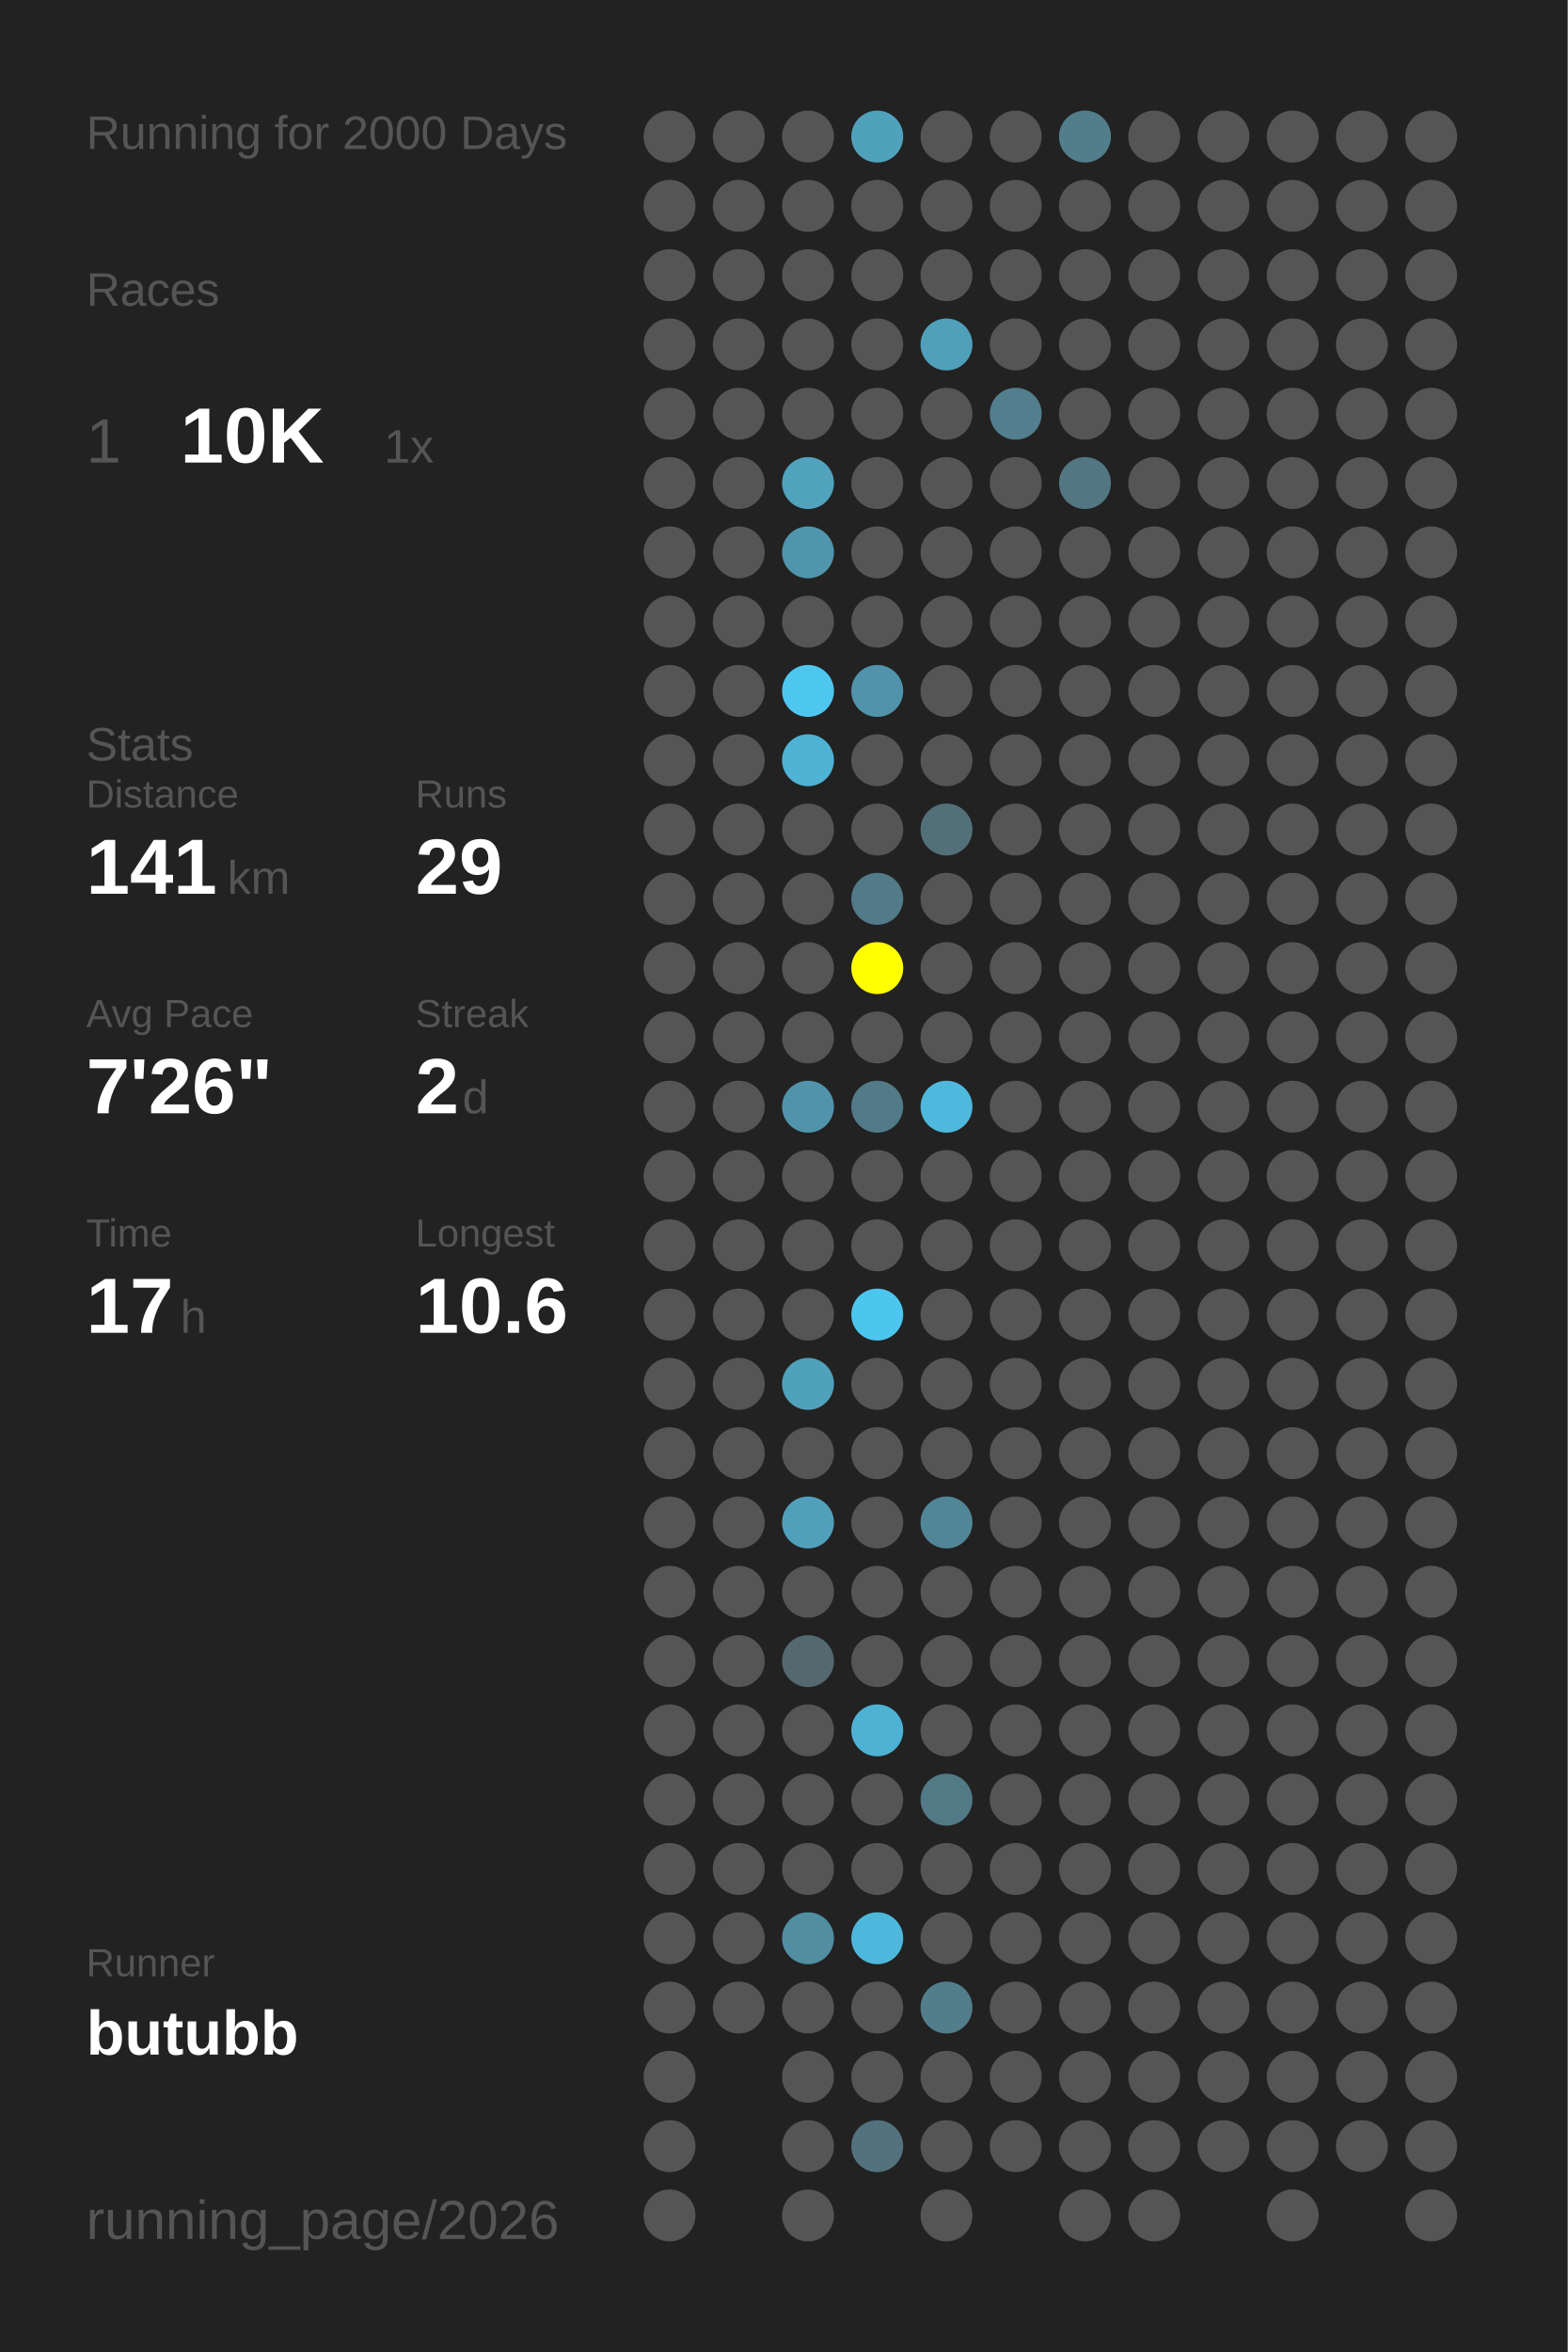
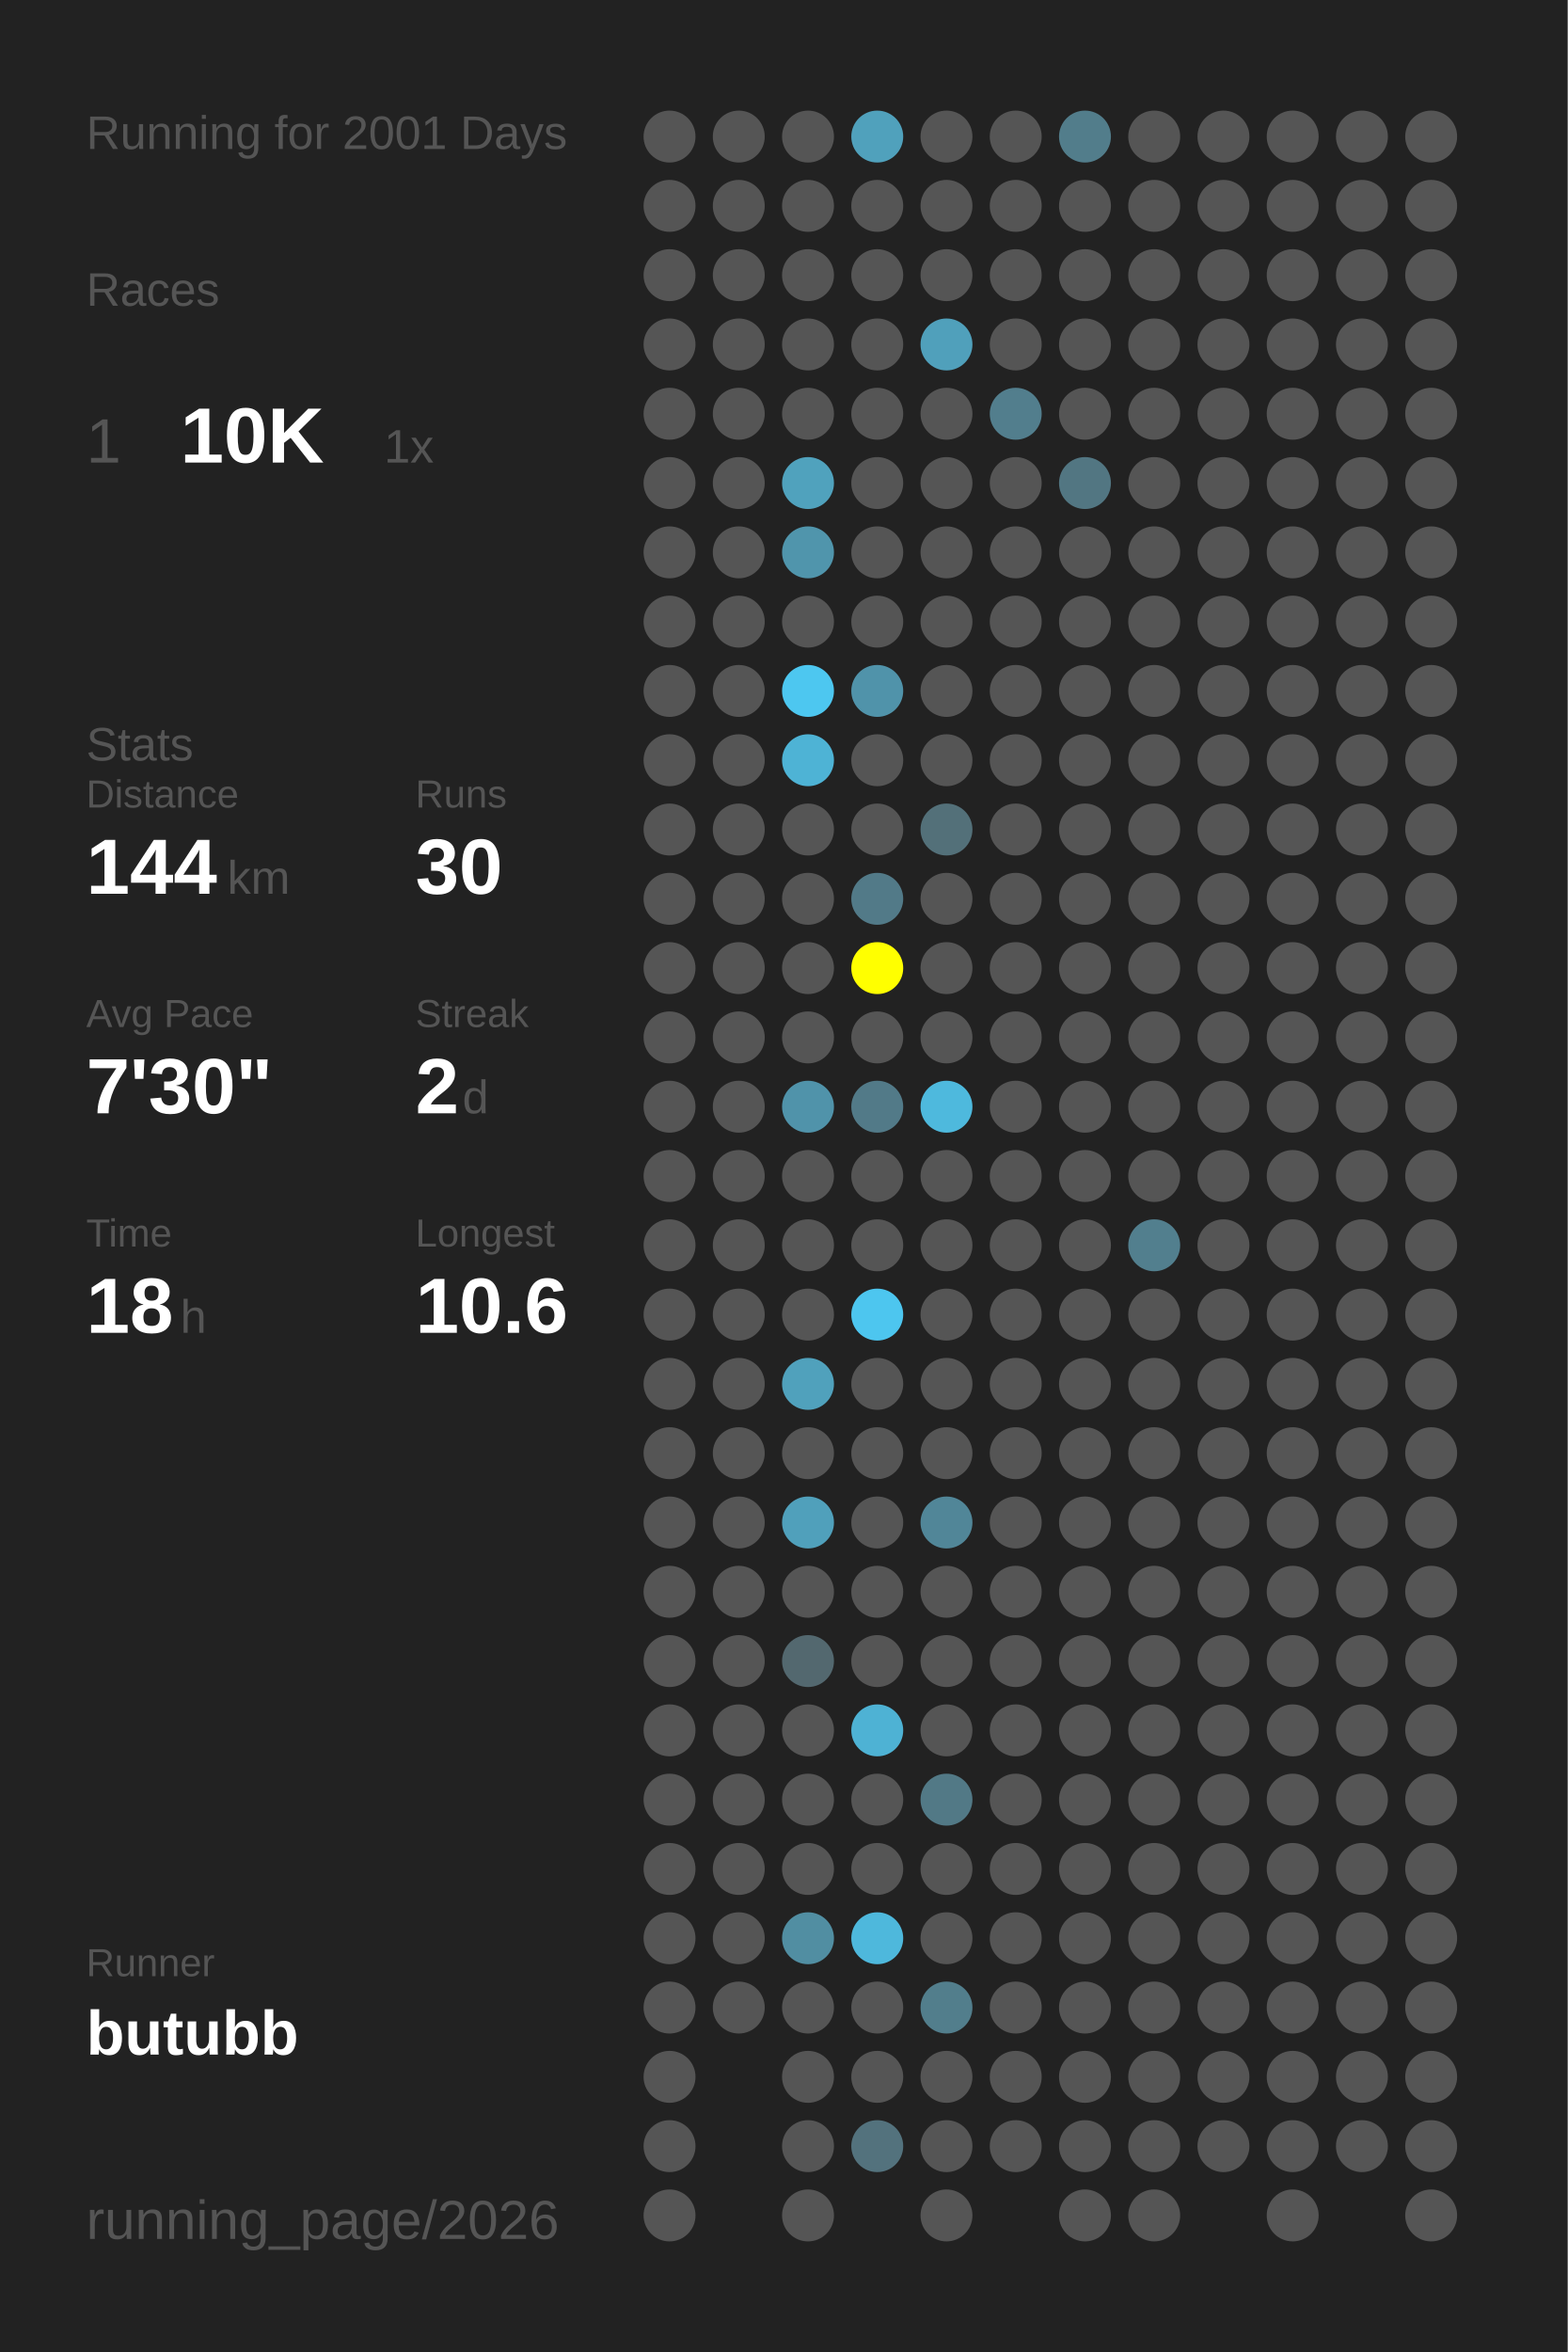
<svg xmlns="http://www.w3.org/2000/svg" baseProfile="full" height="300mm" version="1.1" viewBox="0,0,200,300" width="200mm">
  <defs />
  <rect fill="#222222" height="300" width="200" x="0" y="0" />
-   <text fill="#555555" style="font-size:6px; font-family:Arial;" x="11" y="19">Running for 2000 Days</text>
+   <text fill="#555555" style="font-size:6px; font-family:Arial;" x="11" y="19">Running for 2001 Days</text>
  <text fill="#555555" style="font-size:6px; font-family:Arial;" x="11" y="39">Races</text>
  <text fill="#555555" style="font-size:8px; font-family:Arial;" x="11" y="59">1</text>
  <text fill="#FFFFFF" style="font-size:10px; font-family:Arial; font-weight:bold;" x="23" y="59">10K</text>
  <text fill="#555555" style="font-size:6px; font-family:Arial;" x="49" y="59">1x</text>
  <text fill="#555555" style="font-size:6px; font-family:Arial;" x="11" y="97">Stats</text>
  <text fill="#555555" style="font-size:5px; font-family:Arial;" x="11" y="103">Distance</text>
-   <text fill="#FFFFFF" style="font-size:10px; font-family:Arial; font-weight:bold;" x="11" y="114">141</text>
+   <text fill="#FFFFFF" style="font-size:10px; font-family:Arial; font-weight:bold;" x="11" y="114">144</text>
  <text fill="#555555" style="font-size:6px; font-family:Arial;" x="29" y="114">km</text>
  <text fill="#555555" style="font-size:5px; font-family:Arial;" x="53" y="103">Runs</text>
-   <text fill="#FFFFFF" style="font-size:10px; font-family:Arial; font-weight:bold;" x="53" y="114">29</text>
+   <text fill="#FFFFFF" style="font-size:10px; font-family:Arial; font-weight:bold;" x="53" y="114">30</text>
  <text fill="#555555" style="font-size:5px; font-family:Arial;" x="11" y="131">Avg Pace</text>
-   <text fill="#FFFFFF" style="font-size:10px; font-family:Arial; font-weight:bold;" x="11" y="142">7'26"</text>
+   <text fill="#FFFFFF" style="font-size:10px; font-family:Arial; font-weight:bold;" x="11" y="142">7'30"</text>
  <text fill="#555555" style="font-size:5px; font-family:Arial;" x="53" y="131">Streak</text>
  <text fill="#FFFFFF" style="font-size:10px; font-family:Arial; font-weight:bold;" x="53" y="142">2</text>
  <text fill="#555555" style="font-size:6px; font-family:Arial;" x="59" y="142">d</text>
  <text fill="#555555" style="font-size:5px; font-family:Arial;" x="11" y="159">Time</text>
-   <text fill="#FFFFFF" style="font-size:10px; font-family:Arial; font-weight:bold;" x="11" y="170">17</text>
+   <text fill="#FFFFFF" style="font-size:10px; font-family:Arial; font-weight:bold;" x="11" y="170">18</text>
  <text fill="#555555" style="font-size:6px; font-family:Arial;" x="23" y="170">h</text>
  <text fill="#555555" style="font-size:5px; font-family:Arial;" x="53" y="159">Longest</text>
  <text fill="#FFFFFF" style="font-size:10px; font-family:Arial; font-weight:bold;" x="53" y="170">10.6</text>
  <text fill="#555555" style="font-size:5px; font-family:Arial;" x="11" y="252.065">Runner</text>
  <text fill="#FFFFFF" style="font-size:8px; font-family:Arial; font-weight:bold;" x="11" y="262.065">butubb</text>
  <text fill="#555555" style="font-size:7px; font-family:Arial;" x="11" y="285.581">running_page/2026</text>
  <circle cx="85.417" cy="17.419" fill="#555555" r="3.312" />
  <circle cx="85.417" cy="26.258" fill="#555555" r="3.312" />
  <circle cx="85.417" cy="35.097" fill="#555555" r="3.312" />
  <circle cx="85.417" cy="43.935" fill="#555555" r="3.312" />
  <circle cx="85.417" cy="52.774" fill="#555555" r="3.312" />
  <circle cx="85.417" cy="61.613" fill="#555555" r="3.312" />
  <circle cx="85.417" cy="70.452" fill="#555555" r="3.312" />
  <circle cx="85.417" cy="79.29" fill="#555555" r="3.312" />
  <circle cx="85.417" cy="88.129" fill="#555555" r="3.312" />
  <circle cx="85.417" cy="96.968" fill="#555555" r="3.312" />
  <circle cx="85.417" cy="105.806" fill="#555555" r="3.312" />
  <circle cx="85.417" cy="114.645" fill="#555555" r="3.312" />
  <circle cx="85.417" cy="123.484" fill="#555555" r="3.312" />
  <circle cx="85.417" cy="132.323" fill="#555555" r="3.312" />
  <circle cx="85.417" cy="141.161" fill="#555555" r="3.312" />
  <circle cx="85.417" cy="150" fill="#555555" r="3.312" />
  <circle cx="85.417" cy="158.839" fill="#555555" r="3.312" />
  <circle cx="85.417" cy="167.677" fill="#555555" r="3.312" />
  <circle cx="85.417" cy="176.516" fill="#555555" r="3.312" />
  <circle cx="85.417" cy="185.355" fill="#555555" r="3.312" />
  <circle cx="85.417" cy="194.194" fill="#555555" r="3.312" />
  <circle cx="85.417" cy="203.032" fill="#555555" r="3.312" />
  <circle cx="85.417" cy="211.871" fill="#555555" r="3.312" />
  <circle cx="85.417" cy="220.71" fill="#555555" r="3.312" />
  <circle cx="85.417" cy="229.548" fill="#555555" r="3.312" />
  <circle cx="85.417" cy="238.387" fill="#555555" r="3.312" />
  <circle cx="85.417" cy="247.226" fill="#555555" r="3.312" />
  <circle cx="85.417" cy="256.065" fill="#555555" r="3.312" />
  <circle cx="85.417" cy="264.903" fill="#555555" r="3.312" />
  <circle cx="85.417" cy="273.742" fill="#555555" r="3.312" />
  <circle cx="85.417" cy="282.581" fill="#555555" r="3.312" />
  <circle cx="94.25" cy="17.419" fill="#555555" r="3.312" />
  <circle cx="94.25" cy="26.258" fill="#555555" r="3.312" />
  <circle cx="94.25" cy="35.097" fill="#555555" r="3.312" />
  <circle cx="94.25" cy="43.935" fill="#555555" r="3.312" />
  <circle cx="94.25" cy="52.774" fill="#555555" r="3.312" />
  <circle cx="94.25" cy="61.613" fill="#555555" r="3.312" />
  <circle cx="94.25" cy="70.452" fill="#555555" r="3.312" />
  <circle cx="94.25" cy="79.29" fill="#555555" r="3.312" />
  <circle cx="94.25" cy="88.129" fill="#555555" r="3.312" />
  <circle cx="94.25" cy="96.968" fill="#555555" r="3.312" />
  <circle cx="94.25" cy="105.806" fill="#555555" r="3.312" />
  <circle cx="94.25" cy="114.645" fill="#555555" r="3.312" />
  <circle cx="94.25" cy="123.484" fill="#555555" r="3.312" />
  <circle cx="94.25" cy="132.323" fill="#555555" r="3.312" />
  <circle cx="94.25" cy="141.161" fill="#555555" r="3.312" />
  <circle cx="94.25" cy="150" fill="#555555" r="3.312" />
  <circle cx="94.25" cy="158.839" fill="#555555" r="3.312" />
  <circle cx="94.25" cy="167.677" fill="#555555" r="3.312" />
  <circle cx="94.25" cy="176.516" fill="#555555" r="3.312" />
  <circle cx="94.25" cy="185.355" fill="#555555" r="3.312" />
  <circle cx="94.25" cy="194.194" fill="#555555" r="3.312" />
  <circle cx="94.25" cy="203.032" fill="#555555" r="3.312" />
  <circle cx="94.25" cy="211.871" fill="#555555" r="3.312" />
  <circle cx="94.25" cy="220.71" fill="#555555" r="3.312" />
  <circle cx="94.25" cy="229.548" fill="#555555" r="3.312" />
  <circle cx="94.25" cy="238.387" fill="#555555" r="3.312" />
  <circle cx="94.25" cy="247.226" fill="#555555" r="3.312" />
  <circle cx="94.25" cy="256.065" fill="#555555" r="3.312" />
  <circle cx="103.083" cy="17.419" fill="#555555" r="3.312" />
  <circle cx="103.083" cy="26.258" fill="#555555" r="3.312" />
  <circle cx="103.083" cy="35.097" fill="#555555" r="3.312" />
  <circle cx="103.083" cy="43.935" fill="#555555" r="3.312" />
  <circle cx="103.083" cy="52.774" fill="#555555" r="3.312" />
  <circle cx="103.083" cy="61.613" fill="#50a2bd" r="3.312" />
  <circle cx="103.083" cy="70.452" fill="#5095ac" r="3.312" />
  <circle cx="103.083" cy="79.29" fill="#555555" r="3.312" />
  <circle cx="103.083" cy="88.129" fill="#4dc7f0" r="3.312" />
  <circle cx="103.083" cy="96.968" fill="#4eb3d5" r="3.312" />
  <circle cx="103.083" cy="105.806" fill="#555555" r="3.312" />
  <circle cx="103.083" cy="114.645" fill="#555555" r="3.312" />
  <circle cx="103.083" cy="123.484" fill="#555555" r="3.312" />
  <circle cx="103.083" cy="132.323" fill="#555555" r="3.312" />
  <circle cx="103.083" cy="141.161" fill="#5093aa" r="3.312" />
  <circle cx="103.083" cy="150" fill="#555555" r="3.312" />
  <circle cx="103.083" cy="158.839" fill="#555555" r="3.312" />
  <circle cx="103.083" cy="167.677" fill="#555555" r="3.312" />
  <circle cx="103.083" cy="176.516" fill="#50a1bc" r="3.312" />
  <circle cx="103.083" cy="185.355" fill="#555555" r="3.312" />
  <circle cx="103.083" cy="194.194" fill="#50a0bb" r="3.312" />
  <circle cx="103.083" cy="203.032" fill="#555555" r="3.312" />
  <circle cx="103.083" cy="211.871" fill="#53686f" r="3.312" />
  <circle cx="103.083" cy="220.71" fill="#555555" r="3.312" />
  <circle cx="103.083" cy="229.548" fill="#555555" r="3.312" />
  <circle cx="103.083" cy="238.387" fill="#555555" r="3.312" />
  <circle cx="103.083" cy="247.226" fill="#518ea2" r="3.312" />
  <circle cx="103.083" cy="256.065" fill="#555555" r="3.312" />
  <circle cx="103.083" cy="264.903" fill="#555555" r="3.312" />
  <circle cx="103.083" cy="273.742" fill="#555555" r="3.312" />
  <circle cx="103.083" cy="282.581" fill="#555555" r="3.312" />
  <circle cx="111.917" cy="17.419" fill="#50a1bc" r="3.312" />
  <circle cx="111.917" cy="26.258" fill="#555555" r="3.312" />
  <circle cx="111.917" cy="35.097" fill="#555555" r="3.312" />
  <circle cx="111.917" cy="43.935" fill="#555555" r="3.312" />
  <circle cx="111.917" cy="52.774" fill="#555555" r="3.312" />
  <circle cx="111.917" cy="61.613" fill="#555555" r="3.312" />
  <circle cx="111.917" cy="70.452" fill="#555555" r="3.312" />
  <circle cx="111.917" cy="79.29" fill="#555555" r="3.312" />
  <circle cx="111.917" cy="88.129" fill="#5093aa" r="3.312" />
  <circle cx="111.917" cy="96.968" fill="#555555" r="3.312" />
  <circle cx="111.917" cy="105.806" fill="#555555" r="3.312" />
  <circle cx="111.917" cy="114.645" fill="#527a88" r="3.312" />
  <circle cx="111.917" cy="123.484" fill="#FFFF00" r="3.312" />
  <circle cx="111.917" cy="132.323" fill="#555555" r="3.312" />
  <circle cx="111.917" cy="141.161" fill="#527a88" r="3.312" />
  <circle cx="111.917" cy="150" fill="#555555" r="3.312" />
  <circle cx="111.917" cy="158.839" fill="#555555" r="3.312" />
  <circle cx="111.917" cy="167.677" fill="#4dc6ef" r="3.312" />
  <circle cx="111.917" cy="176.516" fill="#555555" r="3.312" />
  <circle cx="111.917" cy="185.355" fill="#555555" r="3.312" />
  <circle cx="111.917" cy="194.194" fill="#555555" r="3.312" />
  <circle cx="111.917" cy="203.032" fill="#555555" r="3.312" />
  <circle cx="111.917" cy="211.871" fill="#555555" r="3.312" />
  <circle cx="111.917" cy="220.71" fill="#4eb2d4" r="3.312" />
  <circle cx="111.917" cy="229.548" fill="#555555" r="3.312" />
  <circle cx="111.917" cy="238.387" fill="#555555" r="3.312" />
  <circle cx="111.917" cy="247.226" fill="#4eb8dc" r="3.312" />
  <circle cx="111.917" cy="256.065" fill="#555555" r="3.312" />
  <circle cx="111.917" cy="264.903" fill="#555555" r="3.312" />
  <circle cx="111.917" cy="273.742" fill="#53727d" r="3.312" />
  <circle cx="120.75" cy="17.419" fill="#555555" r="3.312" />
  <circle cx="120.75" cy="26.258" fill="#555555" r="3.312" />
  <circle cx="120.75" cy="35.097" fill="#555555" r="3.312" />
  <circle cx="120.75" cy="43.935" fill="#50a0bb" r="3.312" />
  <circle cx="120.75" cy="52.774" fill="#555555" r="3.312" />
  <circle cx="120.75" cy="61.613" fill="#555555" r="3.312" />
  <circle cx="120.75" cy="70.452" fill="#555555" r="3.312" />
  <circle cx="120.75" cy="79.29" fill="#555555" r="3.312" />
  <circle cx="120.75" cy="88.129" fill="#555555" r="3.312" />
  <circle cx="120.75" cy="96.968" fill="#555555" r="3.312" />
  <circle cx="120.75" cy="105.806" fill="#537079" r="3.312" />
  <circle cx="120.75" cy="114.645" fill="#555555" r="3.312" />
  <circle cx="120.75" cy="123.484" fill="#555555" r="3.312" />
  <circle cx="120.75" cy="132.323" fill="#555555" r="3.312" />
  <circle cx="120.75" cy="141.161" fill="#4eb9dd" r="3.312" />
  <circle cx="120.75" cy="150" fill="#555555" r="3.312" />
  <circle cx="120.75" cy="158.839" fill="#555555" r="3.312" />
  <circle cx="120.75" cy="167.677" fill="#555555" r="3.312" />
  <circle cx="120.75" cy="176.516" fill="#555555" r="3.312" />
  <circle cx="120.75" cy="185.355" fill="#555555" r="3.312" />
  <circle cx="120.75" cy="194.194" fill="#518698" r="3.312" />
  <circle cx="120.75" cy="203.032" fill="#555555" r="3.312" />
  <circle cx="120.75" cy="211.871" fill="#555555" r="3.312" />
  <circle cx="120.75" cy="220.71" fill="#555555" r="3.312" />
  <circle cx="120.75" cy="229.548" fill="#527986" r="3.312" />
  <circle cx="120.75" cy="238.387" fill="#555555" r="3.312" />
  <circle cx="120.75" cy="247.226" fill="#555555" r="3.312" />
  <circle cx="120.75" cy="256.065" fill="#527e8c" r="3.312" />
  <circle cx="120.75" cy="264.903" fill="#555555" r="3.312" />
  <circle cx="120.75" cy="273.742" fill="#555555" r="3.312" />
  <circle cx="120.75" cy="282.581" fill="#555555" r="3.312" />
  <circle cx="129.583" cy="17.419" fill="#555555" r="3.312" />
  <circle cx="129.583" cy="26.258" fill="#555555" r="3.312" />
  <circle cx="129.583" cy="35.097" fill="#555555" r="3.312" />
  <circle cx="129.583" cy="43.935" fill="#555555" r="3.312" />
  <circle cx="129.583" cy="52.774" fill="#527e8d" r="3.312" />
  <circle cx="129.583" cy="61.613" fill="#555555" r="3.312" />
  <circle cx="129.583" cy="70.452" fill="#555555" r="3.312" />
  <circle cx="129.583" cy="79.29" fill="#555555" r="3.312" />
  <circle cx="129.583" cy="88.129" fill="#555555" r="3.312" />
  <circle cx="129.583" cy="96.968" fill="#555555" r="3.312" />
  <circle cx="129.583" cy="105.806" fill="#555555" r="3.312" />
  <circle cx="129.583" cy="114.645" fill="#555555" r="3.312" />
  <circle cx="129.583" cy="123.484" fill="#555555" r="3.312" />
  <circle cx="129.583" cy="132.323" fill="#555555" r="3.312" />
  <circle cx="129.583" cy="141.161" fill="#555555" r="3.312" />
  <circle cx="129.583" cy="150" fill="#555555" r="3.312" />
  <circle cx="129.583" cy="158.839" fill="#555555" r="3.312" />
  <circle cx="129.583" cy="167.677" fill="#555555" r="3.312" />
  <circle cx="129.583" cy="176.516" fill="#555555" r="3.312" />
  <circle cx="129.583" cy="185.355" fill="#555555" r="3.312" />
  <circle cx="129.583" cy="194.194" fill="#555555" r="3.312" />
  <circle cx="129.583" cy="203.032" fill="#555555" r="3.312" />
  <circle cx="129.583" cy="211.871" fill="#555555" r="3.312" />
  <circle cx="129.583" cy="220.71" fill="#555555" r="3.312" />
  <circle cx="129.583" cy="229.548" fill="#555555" r="3.312" />
  <circle cx="129.583" cy="238.387" fill="#555555" r="3.312" />
  <circle cx="129.583" cy="247.226" fill="#555555" r="3.312" />
  <circle cx="129.583" cy="256.065" fill="#555555" r="3.312" />
  <circle cx="129.583" cy="264.903" fill="#555555" r="3.312" />
  <circle cx="129.583" cy="273.742" fill="#555555" r="3.312" />
  <circle cx="138.417" cy="17.419" fill="#527d8b" r="3.312" />
  <circle cx="138.417" cy="26.258" fill="#555555" r="3.312" />
  <circle cx="138.417" cy="35.097" fill="#555555" r="3.312" />
  <circle cx="138.417" cy="43.935" fill="#555555" r="3.312" />
  <circle cx="138.417" cy="52.774" fill="#555555" r="3.312" />
  <circle cx="138.417" cy="61.613" fill="#527682" r="3.312" />
  <circle cx="138.417" cy="70.452" fill="#555555" r="3.312" />
  <circle cx="138.417" cy="79.29" fill="#555555" r="3.312" />
  <circle cx="138.417" cy="88.129" fill="#555555" r="3.312" />
  <circle cx="138.417" cy="96.968" fill="#555555" r="3.312" />
  <circle cx="138.417" cy="105.806" fill="#555555" r="3.312" />
  <circle cx="138.417" cy="114.645" fill="#555555" r="3.312" />
  <circle cx="138.417" cy="123.484" fill="#555555" r="3.312" />
  <circle cx="138.417" cy="132.323" fill="#555555" r="3.312" />
  <circle cx="138.417" cy="141.161" fill="#555555" r="3.312" />
  <circle cx="138.417" cy="150" fill="#555555" r="3.312" />
  <circle cx="138.417" cy="158.839" fill="#555555" r="3.312" />
  <circle cx="138.417" cy="167.677" fill="#555555" r="3.312" />
  <circle cx="138.417" cy="176.516" fill="#555555" r="3.312" />
  <circle cx="138.417" cy="185.355" fill="#555555" r="3.312" />
  <circle cx="138.417" cy="194.194" fill="#555555" r="3.312" />
  <circle cx="138.417" cy="203.032" fill="#555555" r="3.312" />
  <circle cx="138.417" cy="211.871" fill="#555555" r="3.312" />
  <circle cx="138.417" cy="220.71" fill="#555555" r="3.312" />
  <circle cx="138.417" cy="229.548" fill="#555555" r="3.312" />
  <circle cx="138.417" cy="238.387" fill="#555555" r="3.312" />
  <circle cx="138.417" cy="247.226" fill="#555555" r="3.312" />
  <circle cx="138.417" cy="256.065" fill="#555555" r="3.312" />
  <circle cx="138.417" cy="264.903" fill="#555555" r="3.312" />
  <circle cx="138.417" cy="273.742" fill="#555555" r="3.312" />
  <circle cx="138.417" cy="282.581" fill="#555555" r="3.312" />
  <circle cx="147.25" cy="17.419" fill="#555555" r="3.312" />
  <circle cx="147.25" cy="26.258" fill="#555555" r="3.312" />
  <circle cx="147.25" cy="35.097" fill="#555555" r="3.312" />
  <circle cx="147.25" cy="43.935" fill="#555555" r="3.312" />
  <circle cx="147.25" cy="52.774" fill="#555555" r="3.312" />
  <circle cx="147.25" cy="61.613" fill="#555555" r="3.312" />
  <circle cx="147.25" cy="70.452" fill="#555555" r="3.312" />
  <circle cx="147.25" cy="79.29" fill="#555555" r="3.312" />
  <circle cx="147.25" cy="88.129" fill="#555555" r="3.312" />
  <circle cx="147.25" cy="96.968" fill="#555555" r="3.312" />
  <circle cx="147.25" cy="105.806" fill="#555555" r="3.312" />
  <circle cx="147.25" cy="114.645" fill="#555555" r="3.312" />
  <circle cx="147.25" cy="123.484" fill="#555555" r="3.312" />
  <circle cx="147.25" cy="132.323" fill="#555555" r="3.312" />
  <circle cx="147.25" cy="141.161" fill="#555555" r="3.312" />
  <circle cx="147.25" cy="150" fill="#555555" r="3.312" />
-   <circle cx="147.25" cy="158.839" fill="#555555" r="3.312" />
+   <circle cx="147.25" cy="158.839" fill="#527f8e" r="3.312" />
  <circle cx="147.25" cy="167.677" fill="#555555" r="3.312" />
  <circle cx="147.25" cy="176.516" fill="#555555" r="3.312" />
  <circle cx="147.25" cy="185.355" fill="#555555" r="3.312" />
  <circle cx="147.25" cy="194.194" fill="#555555" r="3.312" />
  <circle cx="147.25" cy="203.032" fill="#555555" r="3.312" />
  <circle cx="147.25" cy="211.871" fill="#555555" r="3.312" />
  <circle cx="147.25" cy="220.71" fill="#555555" r="3.312" />
  <circle cx="147.25" cy="229.548" fill="#555555" r="3.312" />
  <circle cx="147.25" cy="238.387" fill="#555555" r="3.312" />
  <circle cx="147.25" cy="247.226" fill="#555555" r="3.312" />
  <circle cx="147.25" cy="256.065" fill="#555555" r="3.312" />
  <circle cx="147.25" cy="264.903" fill="#555555" r="3.312" />
  <circle cx="147.25" cy="273.742" fill="#555555" r="3.312" />
  <circle cx="147.25" cy="282.581" fill="#555555" r="3.312" />
  <circle cx="156.083" cy="17.419" fill="#555555" r="3.312" />
  <circle cx="156.083" cy="26.258" fill="#555555" r="3.312" />
  <circle cx="156.083" cy="35.097" fill="#555555" r="3.312" />
  <circle cx="156.083" cy="43.935" fill="#555555" r="3.312" />
  <circle cx="156.083" cy="52.774" fill="#555555" r="3.312" />
  <circle cx="156.083" cy="61.613" fill="#555555" r="3.312" />
  <circle cx="156.083" cy="70.452" fill="#555555" r="3.312" />
  <circle cx="156.083" cy="79.29" fill="#555555" r="3.312" />
  <circle cx="156.083" cy="88.129" fill="#555555" r="3.312" />
  <circle cx="156.083" cy="96.968" fill="#555555" r="3.312" />
  <circle cx="156.083" cy="105.806" fill="#555555" r="3.312" />
  <circle cx="156.083" cy="114.645" fill="#555555" r="3.312" />
  <circle cx="156.083" cy="123.484" fill="#555555" r="3.312" />
  <circle cx="156.083" cy="132.323" fill="#555555" r="3.312" />
  <circle cx="156.083" cy="141.161" fill="#555555" r="3.312" />
  <circle cx="156.083" cy="150" fill="#555555" r="3.312" />
  <circle cx="156.083" cy="158.839" fill="#555555" r="3.312" />
  <circle cx="156.083" cy="167.677" fill="#555555" r="3.312" />
  <circle cx="156.083" cy="176.516" fill="#555555" r="3.312" />
  <circle cx="156.083" cy="185.355" fill="#555555" r="3.312" />
  <circle cx="156.083" cy="194.194" fill="#555555" r="3.312" />
  <circle cx="156.083" cy="203.032" fill="#555555" r="3.312" />
  <circle cx="156.083" cy="211.871" fill="#555555" r="3.312" />
  <circle cx="156.083" cy="220.71" fill="#555555" r="3.312" />
  <circle cx="156.083" cy="229.548" fill="#555555" r="3.312" />
  <circle cx="156.083" cy="238.387" fill="#555555" r="3.312" />
  <circle cx="156.083" cy="247.226" fill="#555555" r="3.312" />
  <circle cx="156.083" cy="256.065" fill="#555555" r="3.312" />
  <circle cx="156.083" cy="264.903" fill="#555555" r="3.312" />
  <circle cx="156.083" cy="273.742" fill="#555555" r="3.312" />
  <circle cx="164.917" cy="17.419" fill="#555555" r="3.312" />
  <circle cx="164.917" cy="26.258" fill="#555555" r="3.312" />
  <circle cx="164.917" cy="35.097" fill="#555555" r="3.312" />
  <circle cx="164.917" cy="43.935" fill="#555555" r="3.312" />
  <circle cx="164.917" cy="52.774" fill="#555555" r="3.312" />
  <circle cx="164.917" cy="61.613" fill="#555555" r="3.312" />
  <circle cx="164.917" cy="70.452" fill="#555555" r="3.312" />
  <circle cx="164.917" cy="79.29" fill="#555555" r="3.312" />
  <circle cx="164.917" cy="88.129" fill="#555555" r="3.312" />
  <circle cx="164.917" cy="96.968" fill="#555555" r="3.312" />
  <circle cx="164.917" cy="105.806" fill="#555555" r="3.312" />
  <circle cx="164.917" cy="114.645" fill="#555555" r="3.312" />
  <circle cx="164.917" cy="123.484" fill="#555555" r="3.312" />
  <circle cx="164.917" cy="132.323" fill="#555555" r="3.312" />
  <circle cx="164.917" cy="141.161" fill="#555555" r="3.312" />
  <circle cx="164.917" cy="150" fill="#555555" r="3.312" />
  <circle cx="164.917" cy="158.839" fill="#555555" r="3.312" />
  <circle cx="164.917" cy="167.677" fill="#555555" r="3.312" />
  <circle cx="164.917" cy="176.516" fill="#555555" r="3.312" />
  <circle cx="164.917" cy="185.355" fill="#555555" r="3.312" />
  <circle cx="164.917" cy="194.194" fill="#555555" r="3.312" />
  <circle cx="164.917" cy="203.032" fill="#555555" r="3.312" />
  <circle cx="164.917" cy="211.871" fill="#555555" r="3.312" />
  <circle cx="164.917" cy="220.71" fill="#555555" r="3.312" />
  <circle cx="164.917" cy="229.548" fill="#555555" r="3.312" />
  <circle cx="164.917" cy="238.387" fill="#555555" r="3.312" />
  <circle cx="164.917" cy="247.226" fill="#555555" r="3.312" />
  <circle cx="164.917" cy="256.065" fill="#555555" r="3.312" />
  <circle cx="164.917" cy="264.903" fill="#555555" r="3.312" />
  <circle cx="164.917" cy="273.742" fill="#555555" r="3.312" />
  <circle cx="164.917" cy="282.581" fill="#555555" r="3.312" />
  <circle cx="173.75" cy="17.419" fill="#555555" r="3.312" />
  <circle cx="173.75" cy="26.258" fill="#555555" r="3.312" />
  <circle cx="173.75" cy="35.097" fill="#555555" r="3.312" />
  <circle cx="173.75" cy="43.935" fill="#555555" r="3.312" />
  <circle cx="173.75" cy="52.774" fill="#555555" r="3.312" />
  <circle cx="173.75" cy="61.613" fill="#555555" r="3.312" />
  <circle cx="173.75" cy="70.452" fill="#555555" r="3.312" />
  <circle cx="173.75" cy="79.29" fill="#555555" r="3.312" />
  <circle cx="173.75" cy="88.129" fill="#555555" r="3.312" />
  <circle cx="173.75" cy="96.968" fill="#555555" r="3.312" />
  <circle cx="173.75" cy="105.806" fill="#555555" r="3.312" />
  <circle cx="173.75" cy="114.645" fill="#555555" r="3.312" />
  <circle cx="173.75" cy="123.484" fill="#555555" r="3.312" />
  <circle cx="173.75" cy="132.323" fill="#555555" r="3.312" />
  <circle cx="173.75" cy="141.161" fill="#555555" r="3.312" />
  <circle cx="173.75" cy="150" fill="#555555" r="3.312" />
  <circle cx="173.75" cy="158.839" fill="#555555" r="3.312" />
  <circle cx="173.75" cy="167.677" fill="#555555" r="3.312" />
  <circle cx="173.75" cy="176.516" fill="#555555" r="3.312" />
  <circle cx="173.75" cy="185.355" fill="#555555" r="3.312" />
  <circle cx="173.75" cy="194.194" fill="#555555" r="3.312" />
  <circle cx="173.75" cy="203.032" fill="#555555" r="3.312" />
  <circle cx="173.75" cy="211.871" fill="#555555" r="3.312" />
  <circle cx="173.75" cy="220.71" fill="#555555" r="3.312" />
  <circle cx="173.75" cy="229.548" fill="#555555" r="3.312" />
  <circle cx="173.75" cy="238.387" fill="#555555" r="3.312" />
  <circle cx="173.75" cy="247.226" fill="#555555" r="3.312" />
  <circle cx="173.75" cy="256.065" fill="#555555" r="3.312" />
  <circle cx="173.75" cy="264.903" fill="#555555" r="3.312" />
  <circle cx="173.75" cy="273.742" fill="#555555" r="3.312" />
  <circle cx="182.583" cy="17.419" fill="#555555" r="3.312" />
  <circle cx="182.583" cy="26.258" fill="#555555" r="3.312" />
  <circle cx="182.583" cy="35.097" fill="#555555" r="3.312" />
  <circle cx="182.583" cy="43.935" fill="#555555" r="3.312" />
  <circle cx="182.583" cy="52.774" fill="#555555" r="3.312" />
  <circle cx="182.583" cy="61.613" fill="#555555" r="3.312" />
  <circle cx="182.583" cy="70.452" fill="#555555" r="3.312" />
  <circle cx="182.583" cy="79.29" fill="#555555" r="3.312" />
  <circle cx="182.583" cy="88.129" fill="#555555" r="3.312" />
  <circle cx="182.583" cy="96.968" fill="#555555" r="3.312" />
  <circle cx="182.583" cy="105.806" fill="#555555" r="3.312" />
  <circle cx="182.583" cy="114.645" fill="#555555" r="3.312" />
  <circle cx="182.583" cy="123.484" fill="#555555" r="3.312" />
  <circle cx="182.583" cy="132.323" fill="#555555" r="3.312" />
  <circle cx="182.583" cy="141.161" fill="#555555" r="3.312" />
  <circle cx="182.583" cy="150" fill="#555555" r="3.312" />
  <circle cx="182.583" cy="158.839" fill="#555555" r="3.312" />
  <circle cx="182.583" cy="167.677" fill="#555555" r="3.312" />
  <circle cx="182.583" cy="176.516" fill="#555555" r="3.312" />
  <circle cx="182.583" cy="185.355" fill="#555555" r="3.312" />
  <circle cx="182.583" cy="194.194" fill="#555555" r="3.312" />
  <circle cx="182.583" cy="203.032" fill="#555555" r="3.312" />
  <circle cx="182.583" cy="211.871" fill="#555555" r="3.312" />
  <circle cx="182.583" cy="220.71" fill="#555555" r="3.312" />
  <circle cx="182.583" cy="229.548" fill="#555555" r="3.312" />
  <circle cx="182.583" cy="238.387" fill="#555555" r="3.312" />
  <circle cx="182.583" cy="247.226" fill="#555555" r="3.312" />
  <circle cx="182.583" cy="256.065" fill="#555555" r="3.312" />
  <circle cx="182.583" cy="264.903" fill="#555555" r="3.312" />
  <circle cx="182.583" cy="273.742" fill="#555555" r="3.312" />
  <circle cx="182.583" cy="282.581" fill="#555555" r="3.312" />
</svg>
